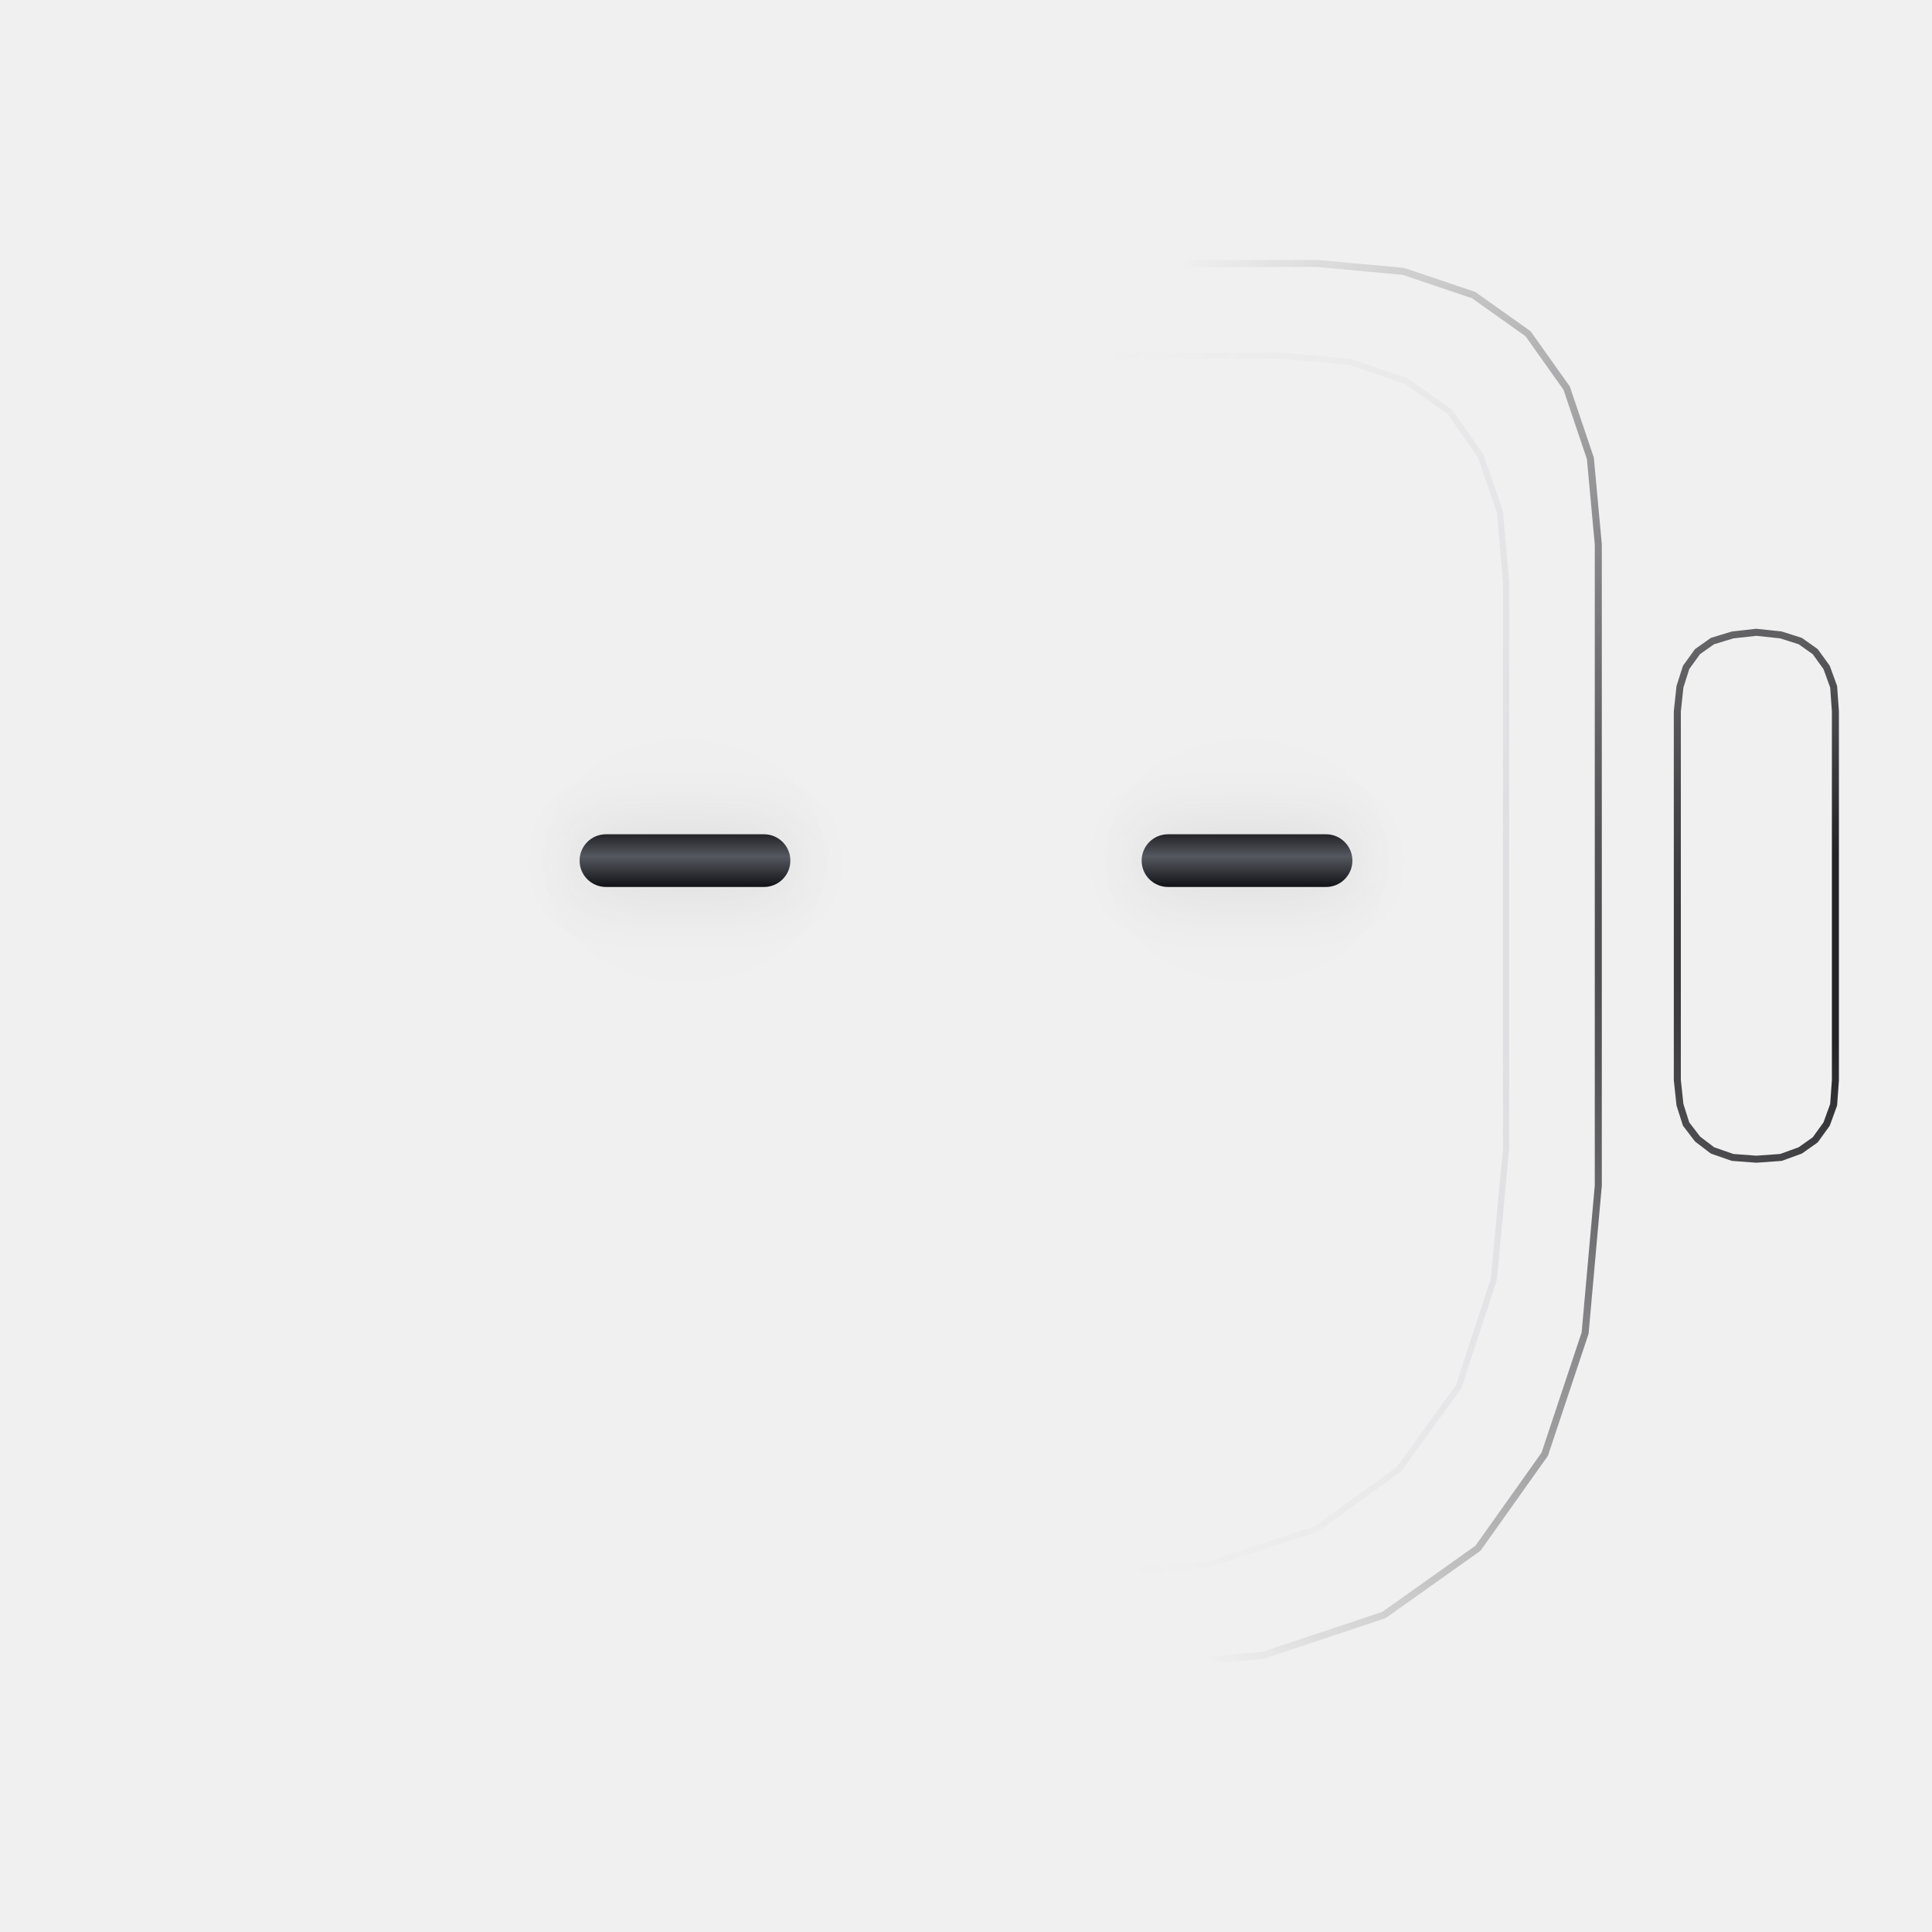
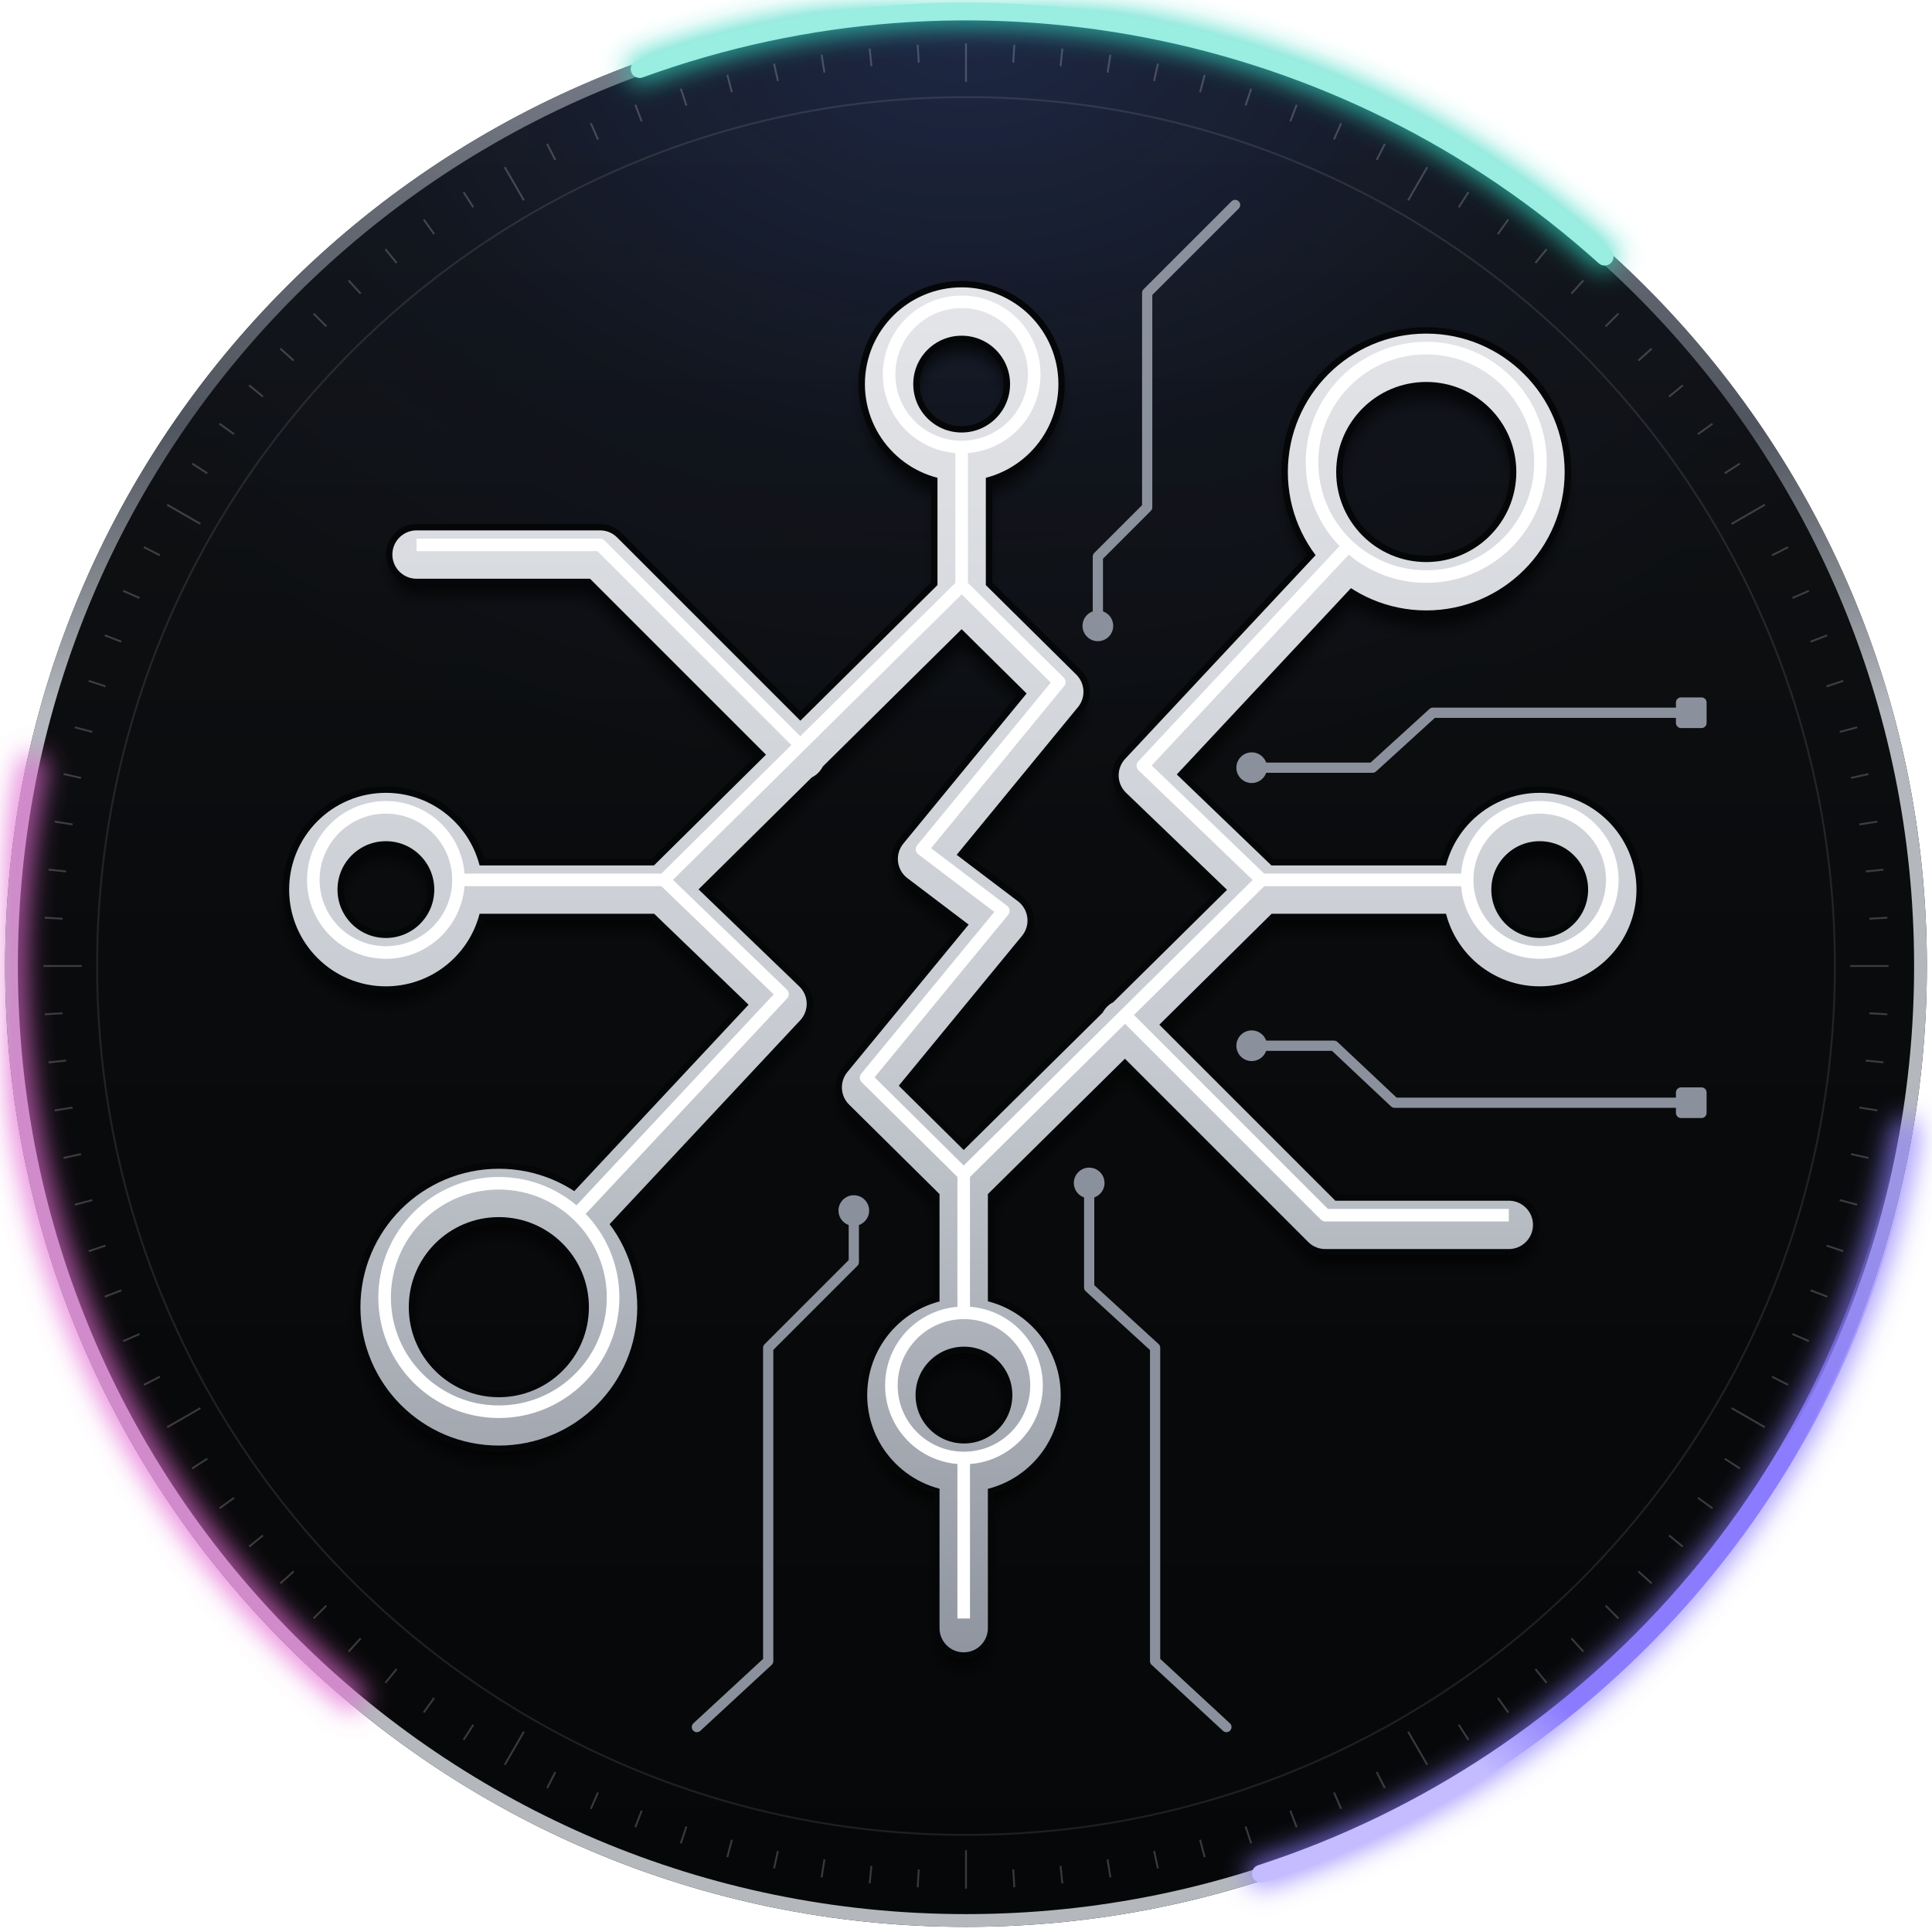
- <svg xmlns="http://www.w3.org/2000/svg" width="512" height="512" viewBox="1 1 22 22" role="img" aria-label="Botlane">
+ <svg xmlns="http://www.w3.org/2000/svg" width="1024" height="1024" viewBox="-378 -378 756 756" shape-rendering="geometricPrecision" role="img" aria-label="Botlane" class="shrink-0">
+   <rect x="-378" y="-378" width="756" height="756" fill="#FFFFFF" />
  <defs>
-     <radialGradient id="m-fall" gradientUnits="userSpaceOnUse" cx="22.2" cy="11.8" r="11">
-       <stop offset="0.1" stop-color="#fff" />
-       <stop offset="0.5" stop-color="#fff" stop-opacity="0.5" />
-       <stop offset="1" stop-color="#fff" stop-opacity="0" />
+     <linearGradient id="_R_0_-ring" gradientUnits="userSpaceOnUse" x1="0" y1="-540" x2="0" y2="540">
+       <stop offset="0" style="stop-color:#EDEEF0" />
+       <stop offset="1" stop-opacity="0.62" style="stop-color:#EDEEF0" />
+     </linearGradient>
+     <linearGradient id="_R_0_-arc0" gradientUnits="userSpaceOnUse" x1="-237.8" y1="-410.8" x2="-86.4" y2="-468.2">
+       <stop offset="0" stop-opacity="0.5" style="stop-color:#5BDACB" />
+       <stop offset="1" style="stop-color:#5BDACB" />
+     </linearGradient>
+     <linearGradient id="_R_0_-arc1" gradientUnits="userSpaceOnUse" x1="202.5" y1="392.2" x2="392" y2="205.4">
+       <stop offset="0" stop-opacity="0.5" style="stop-color:#A397FB" />
+       <stop offset="1" style="stop-color:#A397FB" />
+     </linearGradient>
+     <linearGradient id="_R_0_-arc2" gradientUnits="userSpaceOnUse" x1="77.5" y1="433.7" x2="-372.9" y2="229.6">
+       <stop offset="0" stop-opacity="0.5" style="stop-color:#E58ADA" />
+       <stop offset="1" style="stop-color:#E58ADA" />
+     </linearGradient>
+     <linearGradient id="_R_0_-glass" gradientUnits="userSpaceOnUse" x1="0" y1="-376" x2="0" y2="376">
+       <stop offset="0" stop-color="#121417" />
+       <stop offset="0.5" stop-color="#0A0B0D" />
+       <stop offset="1" stop-color="#060708" />
+     </linearGradient>
+     <radialGradient id="_R_0_-fall" gradientUnits="userSpaceOnUse" cx="0" cy="0" r="1" gradientTransform="translate(0 -376) scale(432.4 312.08)">
+       <stop offset="0" stop-color="#4F7BFF" stop-opacity="0.2" />
+       <stop offset="0.55" stop-color="#4F7BFF" stop-opacity="0.045" />
+       <stop offset="1" stop-color="#4F7BFF" stop-opacity="0" />
    </radialGradient>
-     <mask id="m-rim" maskUnits="userSpaceOnUse" x="-2" y="-2" width="28" height="28">
-       <rect x="-2" y="-2" width="28" height="28" fill="url(#m-fall)" />
+     <linearGradient id="_R_0_-edge" gradientUnits="userSpaceOnUse" x1="0" y1="-376" x2="0" y2="376">
+       <stop offset="0" stop-color="#fff" />
+       <stop offset="0.35" stop-color="#B6BAC2" stop-opacity="0.75" />
+       <stop offset="0.8" stop-color="#6C727E" stop-opacity="0.7" />
+       <stop offset="1" stop-color="#C7CBD1" stop-opacity="0.9" />
+     </linearGradient>
+     <linearGradient id="_R_0_-metal" gradientUnits="userSpaceOnUse" x1="0" y1="-310" x2="0" y2="310">
+       <stop offset="0" stop-color="#E8E9EC" />
+       <stop offset="0.55" stop-color="#C7CBD1" />
+       <stop offset="1" stop-color="#868C97" />
+     </linearGradient>
+     <linearGradient id="_R_0_-beam0" gradientUnits="userSpaceOnUse" x1="-127.7" y1="-351" x2="249.9" y2="-277.6">
+       <stop offset="0" stop-color="#2DD4BF" stop-opacity="0" />
+       <stop offset="0.4" stop-color="#2DD4BF" />
+       <stop offset="0.86" stop-color="#2DD4BF" />
+       <stop offset="1" stop-color="#99EDE1" />
+     </linearGradient>
+     <linearGradient id="_R_0_-beam1" gradientUnits="userSpaceOnUse" x1="367.8" y1="64.9" x2="115.4" y2="355.2">
+       <stop offset="0" stop-color="#8B7CFF" stop-opacity="0" />
+       <stop offset="0.4" stop-color="#8B7CFF" />
+       <stop offset="0.86" stop-color="#8B7CFF" />
+       <stop offset="1" stop-color="#C4BCFF" />
+     </linearGradient>
+     <linearGradient id="_R_0_-beam2" gradientUnits="userSpaceOnUse" x1="-240.1" y1="286.1" x2="-365.3" y2="-77.7">
+       <stop offset="0" stop-color="#E36BD3" stop-opacity="0" />
+       <stop offset="0.4" stop-color="#E36BD3" />
+       <stop offset="0.86" stop-color="#E36BD3" />
+       <stop offset="1" stop-color="#F4B9EC" />
+     </linearGradient>
+     <filter id="_R_0_-blur" filterUnits="userSpaceOnUse" x="-378" y="-378" width="756" height="756">
+       <feGaussianBlur stdDeviation="5" />
+     </filter>
+     <filter id="_R_0_-soft" filterUnits="userSpaceOnUse" x="-376" y="-376" width="752" height="752">
+       <feGaussianBlur stdDeviation="3" />
+     </filter>
+     <clipPath id="_R_0_-in">
+       <circle r="375" />
+     </clipPath>
+     <mask id="_R_0_-inner" maskUnits="userSpaceOnUse" x="-376" y="-376" width="752" height="752">
+       <path d="M-1.7 -199.3L-1.7 -145.1L36.5 -107.3L-17.2 -41.9L14.6 -17.8L-39.1 47.5L-0.9 85.3L-0.9 139.5M-0.9 196.3L-0.9 259.1M-1.7 -145.1L-118.2 -29.9L-198.6 -29.9M-0.9 85.3L115.7 -29.9L196.1 -29.9M-118.2 -29.9L-71.8 14.8L-152.2 100.8M115.7 -29.9L69.2 -74.6L149.6 -160.6M-215.0 -161.0L-143.2 -161.0L-64.5 -82.3M212.4 101.3L140.6 101.3L61.9 22.6M-30.1 -227.7a28.4 28.4 0 1 0 56.8 0a28.4 28.4 0 1 0 -56.8 0ZM-29.2 167.9a28.4 28.4 0 1 0 56.8 0a28.4 28.4 0 1 0 -56.8 0ZM-255.4 -29.9a28.4 28.4 0 1 0 56.8 0a28.4 28.4 0 1 0 -56.8 0ZM196.1 -29.9a28.4 28.4 0 1 0 56.8 0a28.4 28.4 0 1 0 -56.8 0ZM-227.5 133.5a44.7 44.7 0 1 0 89.4 0a44.7 44.7 0 1 0 -89.4 0ZM135.4 -193.3a44.7 44.7 0 1 0 89.4 0a44.7 44.7 0 1 0 -89.4 0Z" fill="none" stroke="#fff" stroke-width="15.92" stroke-linecap="round" stroke-linejoin="round" />
    </mask>
-     <linearGradient id="m-eye" gradientUnits="userSpaceOnUse" x1="0" y1="10.5" x2="0" y2="11.1">
-       <stop offset="0" stop-color="#232327" />
-       <stop offset="0.42" stop-color="#55585F" />
-       <stop offset="1" stop-color="#111216" />
-     </linearGradient>
-     <filter id="m-halo" filterUnits="userSpaceOnUse" x="-2" y="-2" width="28" height="28">
-       <feGaussianBlur stdDeviation="1.1" />
-     </filter>
-     <filter id="m-glow" filterUnits="userSpaceOnUse" x="-2" y="-2" width="28" height="28">
-       <feGaussianBlur stdDeviation="0.36" />
-     </filter>
  </defs>
-   <g fill="none" stroke-linejoin="round" stroke-linecap="round">
-     <g mask="url(#m-rim)">
-       <path d="M5.85 7.62L5.92 6.83L6.14 6.19L6.49 5.69L6.99 5.34L7.63 5.12L8.42 5.05L15.58 5.05L16.37 5.12L17.01 5.34L17.51 5.69L17.86 6.19L18.08 6.83L18.15 7.62L18.15 14.08L18.01 15.57L17.61 16.79L16.93 17.73L15.99 18.41L14.77 18.81L13.28 18.95L10.72 18.95L9.23 18.81L8.01 18.41L7.07 17.73L6.39 16.79L5.99 15.57L5.85 14.08Z" stroke="#D6D6DB" stroke-width="0.07" />
-       <path d="M4.8 7.2L4.89 6.22L5.16 5.42L5.6 4.8L6.22 4.36L7.02 4.09L8 4L16 4L16.98 4.09L17.78 4.36L18.4 4.8L18.84 5.42L19.11 6.22L19.2 7.2L19.2 14.5L19.05 16.18L18.59 17.56L17.83 18.63L16.76 19.39L15.38 19.85L13.7 20L10.3 20L8.62 19.85L7.24 19.39L6.18 18.63L5.41 17.56L4.95 16.18L4.8 14.5Z M2.1 9.1L2.13 8.82L2.2 8.6L2.33 8.43L2.5 8.3L2.73 8.23L3 8.2L3 8.2L3.28 8.23L3.5 8.3L3.68 8.42L3.8 8.6L3.88 8.82L3.9 9.1L3.9 13.3L3.88 13.58L3.8 13.8L3.68 13.97L3.5 14.1L3.28 14.18L3 14.2L3 14.2L2.73 14.18L2.5 14.1L2.33 13.97L2.2 13.8L2.13 13.58L2.1 13.3Z M20.1 9.1L20.13 8.82L20.2 8.6L20.33 8.42L20.5 8.3L20.73 8.23L21 8.2L21 8.2L21.28 8.23L21.5 8.3L21.67 8.42L21.8 8.6L21.88 8.82L21.9 9.1L21.9 13.3L21.88 13.58L21.8 13.8L21.67 13.98L21.5 14.1L21.28 14.18L21 14.2L21 14.2L20.73 14.18L20.5 14.1L20.33 13.97L20.2 13.8L20.13 13.58L20.1 13.3Z" stroke="#232327" stroke-width="0.08" />
+   <circle r="376" fill="url(#_R_0_-glass)" />
+   <circle r="376" fill="url(#_R_0_-fall)" />
+   <g clip-path="url(#_R_0_-in)" fill="none" stroke-linecap="round" stroke-linejoin="round">
+     <path d="M361.0 0.0L346.0 0.0M360.5 18.9L353.5 18.5M359.0 37.7L352.1 37.0M356.6 56.5L349.6 55.4M353.1 75.1L346.3 73.6M348.7 93.4L341.9 91.6M343.3 111.6L336.7 109.4M337.0 129.4L330.5 126.9M329.8 146.8L323.4 144.0M321.7 163.9L315.4 160.7M312.6 180.5L299.6 173.0M302.8 196.6L296.9 192.8M292.1 212.2L286.4 208.1M280.5 227.2L275.1 222.8M268.3 241.6L263.1 236.9M255.3 255.3L250.3 250.3M241.6 268.3L236.9 263.1M227.2 280.5L222.8 275.1M212.2 292.1L208.1 286.4M196.6 302.8L192.8 296.9M180.5 312.6L173.0 299.6M163.9 321.7L160.7 315.4M146.8 329.8L144.0 323.4M129.4 337.0L126.9 330.5M111.6 343.3L109.4 336.7M93.4 348.7L91.6 341.9M75.1 353.1L73.6 346.3M56.5 356.6L55.4 349.6M37.7 359.0L37.0 352.1M18.9 360.5L18.5 353.5M0.0 361.0L0.0 346.0M-18.9 360.5L-18.5 353.5M-37.7 359.0L-37.0 352.1M-56.5 356.6L-55.4 349.6M-75.1 353.1L-73.6 346.3M-93.4 348.7L-91.6 341.9M-111.6 343.3L-109.4 336.7M-129.4 337.0L-126.9 330.5M-146.8 329.8L-144.0 323.4M-163.9 321.7L-160.7 315.4M-180.5 312.6L-173.0 299.6M-196.6 302.8L-192.8 296.9M-212.2 292.1L-208.1 286.4M-227.2 280.5L-222.8 275.1M-241.6 268.3L-236.9 263.1M-255.3 255.3L-250.3 250.3M-268.3 241.6L-263.1 236.9M-280.5 227.2L-275.1 222.8M-292.1 212.2L-286.4 208.1M-302.8 196.6L-296.9 192.8M-312.6 180.5L-299.6 173.0M-321.7 163.9L-315.4 160.7M-329.8 146.8L-323.4 144.0M-337.0 129.4L-330.5 126.9M-343.3 111.6L-336.7 109.4M-348.7 93.4L-341.9 91.6M-353.1 75.1L-346.3 73.6M-356.6 56.5L-349.6 55.4M-359.0 37.7L-352.1 37.0M-360.5 18.9L-353.5 18.5M-361.0 0.0L-346.0 0.0M-360.5 -18.9L-353.5 -18.5M-359.0 -37.7L-352.1 -37.0M-356.6 -56.5L-349.6 -55.4M-353.1 -75.1L-346.3 -73.6M-348.7 -93.4L-341.9 -91.6M-343.3 -111.6L-336.7 -109.4M-337.0 -129.4L-330.5 -126.9M-329.8 -146.8L-323.4 -144.0M-321.7 -163.9L-315.4 -160.7M-312.6 -180.5L-299.6 -173.0M-302.8 -196.6L-296.9 -192.8M-292.1 -212.2L-286.4 -208.1M-280.5 -227.2L-275.1 -222.8M-268.3 -241.6L-263.1 -236.9M-255.3 -255.3L-250.3 -250.3M-241.6 -268.3L-236.9 -263.1M-227.2 -280.5L-222.8 -275.1M-212.2 -292.1L-208.1 -286.4M-196.6 -302.8L-192.8 -296.9M-180.5 -312.6L-173.0 -299.6M-163.9 -321.7L-160.7 -315.4M-146.8 -329.8L-144.0 -323.4M-129.4 -337.0L-126.9 -330.5M-111.6 -343.3L-109.4 -336.7M-93.4 -348.7L-91.6 -341.9M-75.1 -353.1L-73.6 -346.3M-56.5 -356.6L-55.4 -349.6M-37.7 -359.0L-37.0 -352.1M-18.9 -360.5L-18.5 -353.5M-0.0 -361.0L-0.0 -346.0M18.9 -360.5L18.5 -353.5M37.7 -359.0L37.0 -352.1M56.5 -356.6L55.4 -349.6M75.1 -353.1L73.6 -346.3M93.4 -348.7L91.6 -341.9M111.6 -343.3L109.4 -336.7M129.4 -337.0L126.9 -330.5M146.8 -329.8L144.0 -323.4M163.9 -321.7L160.7 -315.4M180.5 -312.6L173.0 -299.6M196.6 -302.8L192.8 -296.9M212.2 -292.1L208.1 -286.4M227.2 -280.5L222.8 -275.1M241.6 -268.3L236.9 -263.1M255.3 -255.3L250.3 -250.3M268.3 -241.6L263.1 -236.9M280.5 -227.2L275.1 -222.8M292.1 -212.2L286.4 -208.1M302.8 -196.6L296.9 -192.8M312.6 -180.5L299.6 -173.0M321.7 -163.9L315.4 -160.7M329.8 -146.8L323.4 -144.0M337.0 -129.4L330.5 -126.9M343.3 -111.6L336.7 -109.4M348.7 -93.4L341.9 -91.6M353.1 -75.1L346.3 -73.6M356.6 -56.5L349.6 -55.4M359.0 -37.7L352.1 -37.0M360.5 -18.9L353.5 -18.5" stroke="#fff" stroke-opacity="0.2" stroke-width="1" stroke-linecap="butt" vector-effect="non-scaling-stroke" />
+     <circle r="340" stroke="#fff" stroke-opacity="0.1" stroke-width="1" vector-effect="non-scaling-stroke" />
+     <path d="M105.3 -297.8L70.9 -263.4L70.9 -179.5L51.6 -160.2L51.6 -133.1M283.8 -99.1L182.7 -99.1L159.1 -77.6L111.8 -77.6M283.8 53.5L167.7 53.5L144.0 31.2L111.8 31.2M-105.3 297.8L-77.4 272.0L-77.4 149.4L-43.9 115.9L-43.9 95.7M101.9 297.8L74.0 272.0L74.0 149.4L48.2 125.8L48.2 84.9" stroke="#8B919C" stroke-width="5.418" vector-effect="non-scaling-stroke" />
+     <g fill="#8B919C" stroke="none">
+       <circle cx="51.6" cy="-133.1" r="6" />
+       <circle cx="111.8" cy="-77.6" r="6" />
+       <circle cx="111.8" cy="31.2" r="6" />
+       <circle cx="-43.9" cy="95.7" r="6" />
+       <circle cx="48.2" cy="84.9" r="6" />
+       <rect x="277.8" y="-105.1" width="12" height="12" rx="2" />
+       <rect x="277.8" y="47.5" width="12" height="12" rx="2" />
+     </g>
+     <path d="M-1.7 -199.3L-1.7 -145.1L36.5 -107.3L-17.2 -41.9L14.6 -17.8L-39.1 47.5L-0.9 85.3L-0.9 139.5M-0.9 196.3L-0.9 259.1M-1.7 -145.1L-118.2 -29.9L-198.6 -29.9M-0.9 85.3L115.7 -29.9L196.1 -29.9M-118.2 -29.9L-71.8 14.8L-152.2 100.8M115.7 -29.9L69.2 -74.6L149.6 -160.6M-215.0 -161.0L-143.2 -161.0L-64.5 -82.3M212.4 101.3L140.6 101.3L61.9 22.6M-30.1 -227.7a28.4 28.4 0 1 0 56.8 0a28.4 28.4 0 1 0 -56.8 0ZM-29.2 167.9a28.4 28.4 0 1 0 56.8 0a28.4 28.4 0 1 0 -56.8 0ZM-255.4 -29.9a28.4 28.4 0 1 0 56.8 0a28.4 28.4 0 1 0 -56.8 0ZM196.1 -29.9a28.4 28.4 0 1 0 56.8 0a28.4 28.4 0 1 0 -56.8 0ZM-227.5 133.5a44.7 44.7 0 1 0 89.4 0a44.7 44.7 0 1 0 -89.4 0ZM135.4 -193.3a44.7 44.7 0 1 0 89.4 0a44.7 44.7 0 1 0 -89.4 0Z" stroke="#000" stroke-opacity="0.75" stroke-width="18.92" transform="translate(0 6)" filter="url(#_R_0_-soft)" />
+     <path d="M-1.7 -199.3L-1.7 -145.1L36.5 -107.3L-17.2 -41.9L14.6 -17.8L-39.1 47.5L-0.9 85.3L-0.9 139.5M-0.9 196.3L-0.9 259.1M-1.7 -145.1L-118.2 -29.9L-198.6 -29.9M-0.9 85.3L115.7 -29.9L196.1 -29.9M-118.2 -29.9L-71.8 14.8L-152.2 100.8M115.7 -29.9L69.2 -74.6L149.6 -160.6M-215.0 -161.0L-143.2 -161.0L-64.5 -82.3M212.4 101.3L140.6 101.3L61.9 22.6M-30.1 -227.7a28.4 28.4 0 1 0 56.8 0a28.4 28.4 0 1 0 -56.8 0ZM-29.2 167.9a28.4 28.4 0 1 0 56.8 0a28.4 28.4 0 1 0 -56.8 0ZM-255.4 -29.9a28.4 28.4 0 1 0 56.8 0a28.4 28.4 0 1 0 -56.8 0ZM196.1 -29.9a28.4 28.4 0 1 0 56.8 0a28.4 28.4 0 1 0 -56.8 0ZM-227.5 133.5a44.7 44.7 0 1 0 89.4 0a44.7 44.7 0 1 0 -89.4 0ZM135.4 -193.3a44.7 44.7 0 1 0 89.4 0a44.7 44.7 0 1 0 -89.4 0Z" stroke="#050607" stroke-width="23.92" />
+     <path d="M-1.7 -199.3L-1.7 -145.1L36.5 -107.3L-17.2 -41.9L14.6 -17.8L-39.1 47.5L-0.9 85.3L-0.9 139.5M-0.9 196.3L-0.9 259.1M-1.7 -145.1L-118.2 -29.9L-198.6 -29.9M-0.9 85.3L115.7 -29.9L196.1 -29.9M-118.2 -29.9L-71.8 14.8L-152.2 100.8M115.7 -29.9L69.2 -74.6L149.6 -160.6M-215.0 -161.0L-143.2 -161.0L-64.5 -82.3M212.4 101.3L140.6 101.3L61.9 22.6M-30.1 -227.7a28.4 28.4 0 1 0 56.8 0a28.4 28.4 0 1 0 -56.8 0ZM-29.2 167.9a28.4 28.4 0 1 0 56.8 0a28.4 28.4 0 1 0 -56.8 0ZM-255.4 -29.9a28.4 28.4 0 1 0 56.8 0a28.4 28.4 0 1 0 -56.8 0ZM196.1 -29.9a28.4 28.4 0 1 0 56.8 0a28.4 28.4 0 1 0 -56.8 0ZM-227.5 133.5a44.7 44.7 0 1 0 89.4 0a44.7 44.7 0 1 0 -89.4 0ZM135.4 -193.3a44.7 44.7 0 1 0 89.4 0a44.7 44.7 0 1 0 -89.4 0Z" stroke="url(#_R_0_-metal)" stroke-width="18.92" />
+     <g mask="url(#_R_0_-inner)">
+       <path d="M-1.7 -199.3L-1.7 -145.1L36.5 -107.3L-17.2 -41.9L14.6 -17.8L-39.1 47.5L-0.9 85.3L-0.9 139.5M-0.9 196.3L-0.9 259.1M-1.7 -145.1L-118.2 -29.9L-198.6 -29.9M-0.9 85.3L115.7 -29.9L196.1 -29.9M-118.2 -29.9L-71.8 14.8L-152.2 100.8M115.7 -29.9L69.2 -74.6L149.6 -160.6M-215.0 -161.0L-143.2 -161.0L-64.5 -82.3M212.4 101.3L140.6 101.3L61.9 22.6M-30.1 -227.7a28.4 28.4 0 1 0 56.8 0a28.4 28.4 0 1 0 -56.8 0ZM-29.2 167.9a28.4 28.4 0 1 0 56.8 0a28.4 28.4 0 1 0 -56.8 0ZM-255.4 -29.9a28.4 28.4 0 1 0 56.8 0a28.4 28.4 0 1 0 -56.8 0ZM196.1 -29.9a28.4 28.4 0 1 0 56.8 0a28.4 28.4 0 1 0 -56.8 0ZM-227.5 133.5a44.7 44.7 0 1 0 89.4 0a44.7 44.7 0 1 0 -89.4 0ZM135.4 -193.3a44.7 44.7 0 1 0 89.4 0a44.7 44.7 0 1 0 -89.4 0Z" stroke="#fff" stroke-width="4.919" stroke-linecap="butt" transform="translate(0 -3.784)" />
    </g>
  </g>
-   <path d="M7.9 10.5h1.8a0.3 0.3 0 0 1 0 0.6h-1.8a0.3 0.3 0 0 1 0 -0.6Z M14.3 10.5h1.8a0.3 0.3 0 0 1 0 0.6h-1.8a0.3 0.3 0 0 1 0 -0.6Z" fill="#232327" filter="url(#m-halo)" opacity="0.03" />
-   <path d="M7.9 10.5h1.8a0.3 0.3 0 0 1 0 0.6h-1.8a0.3 0.3 0 0 1 0 -0.6Z M14.3 10.5h1.8a0.3 0.3 0 0 1 0 0.6h-1.8a0.3 0.3 0 0 1 0 -0.6Z" fill="#232327" filter="url(#m-glow)" opacity="0.12" />
-   <path d="M7.9 10.5h1.8a0.3 0.3 0 0 1 0 0.6h-1.8a0.3 0.3 0 0 1 0 -0.6Z M14.3 10.5h1.8a0.3 0.3 0 0 1 0 0.6h-1.8a0.3 0.3 0 0 1 0 -0.6Z" fill="url(#m-eye)" />
+   <circle r="373.5" fill="none" stroke="url(#_R_0_-edge)" stroke-width="6.772" vector-effect="non-scaling-stroke" />
+   <g fill="none" stroke-linecap="round">
+     <g>
+       <path d="M-127.7 -351A373.5 373.5 0 0 1 249.9 -277.6" stroke="#2DD4BF" stroke-opacity="0.8" stroke-width="11" filter="url(#_R_0_-blur)" />
+       <path d="M-127.7 -351A373.5 373.5 0 0 1 249.9 -277.6" stroke="url(#_R_0_-beam0)" stroke-width="9.481" vector-effect="non-scaling-stroke" />
+     </g>
+     <g>
+       <path d="M367.8 64.9A373.5 373.5 0 0 1 115.4 355.2" stroke="#8B7CFF" stroke-opacity="0.8" stroke-width="11" filter="url(#_R_0_-blur)" />
+       <path d="M367.8 64.9A373.5 373.5 0 0 1 115.4 355.2" stroke="url(#_R_0_-beam1)" stroke-width="9.481" vector-effect="non-scaling-stroke" />
+     </g>
+     <g>
+       <path d="M-240.1 286.1A373.5 373.5 0 0 1 -365.3 -77.7" stroke="#E36BD3" stroke-opacity="0.8" stroke-width="11" filter="url(#_R_0_-blur)" />
+       <path d="M-240.1 286.1A373.5 373.5 0 0 1 -365.3 -77.7" stroke="url(#_R_0_-beam2)" stroke-width="9.481" vector-effect="non-scaling-stroke" />
+     </g>
+   </g>
</svg>
